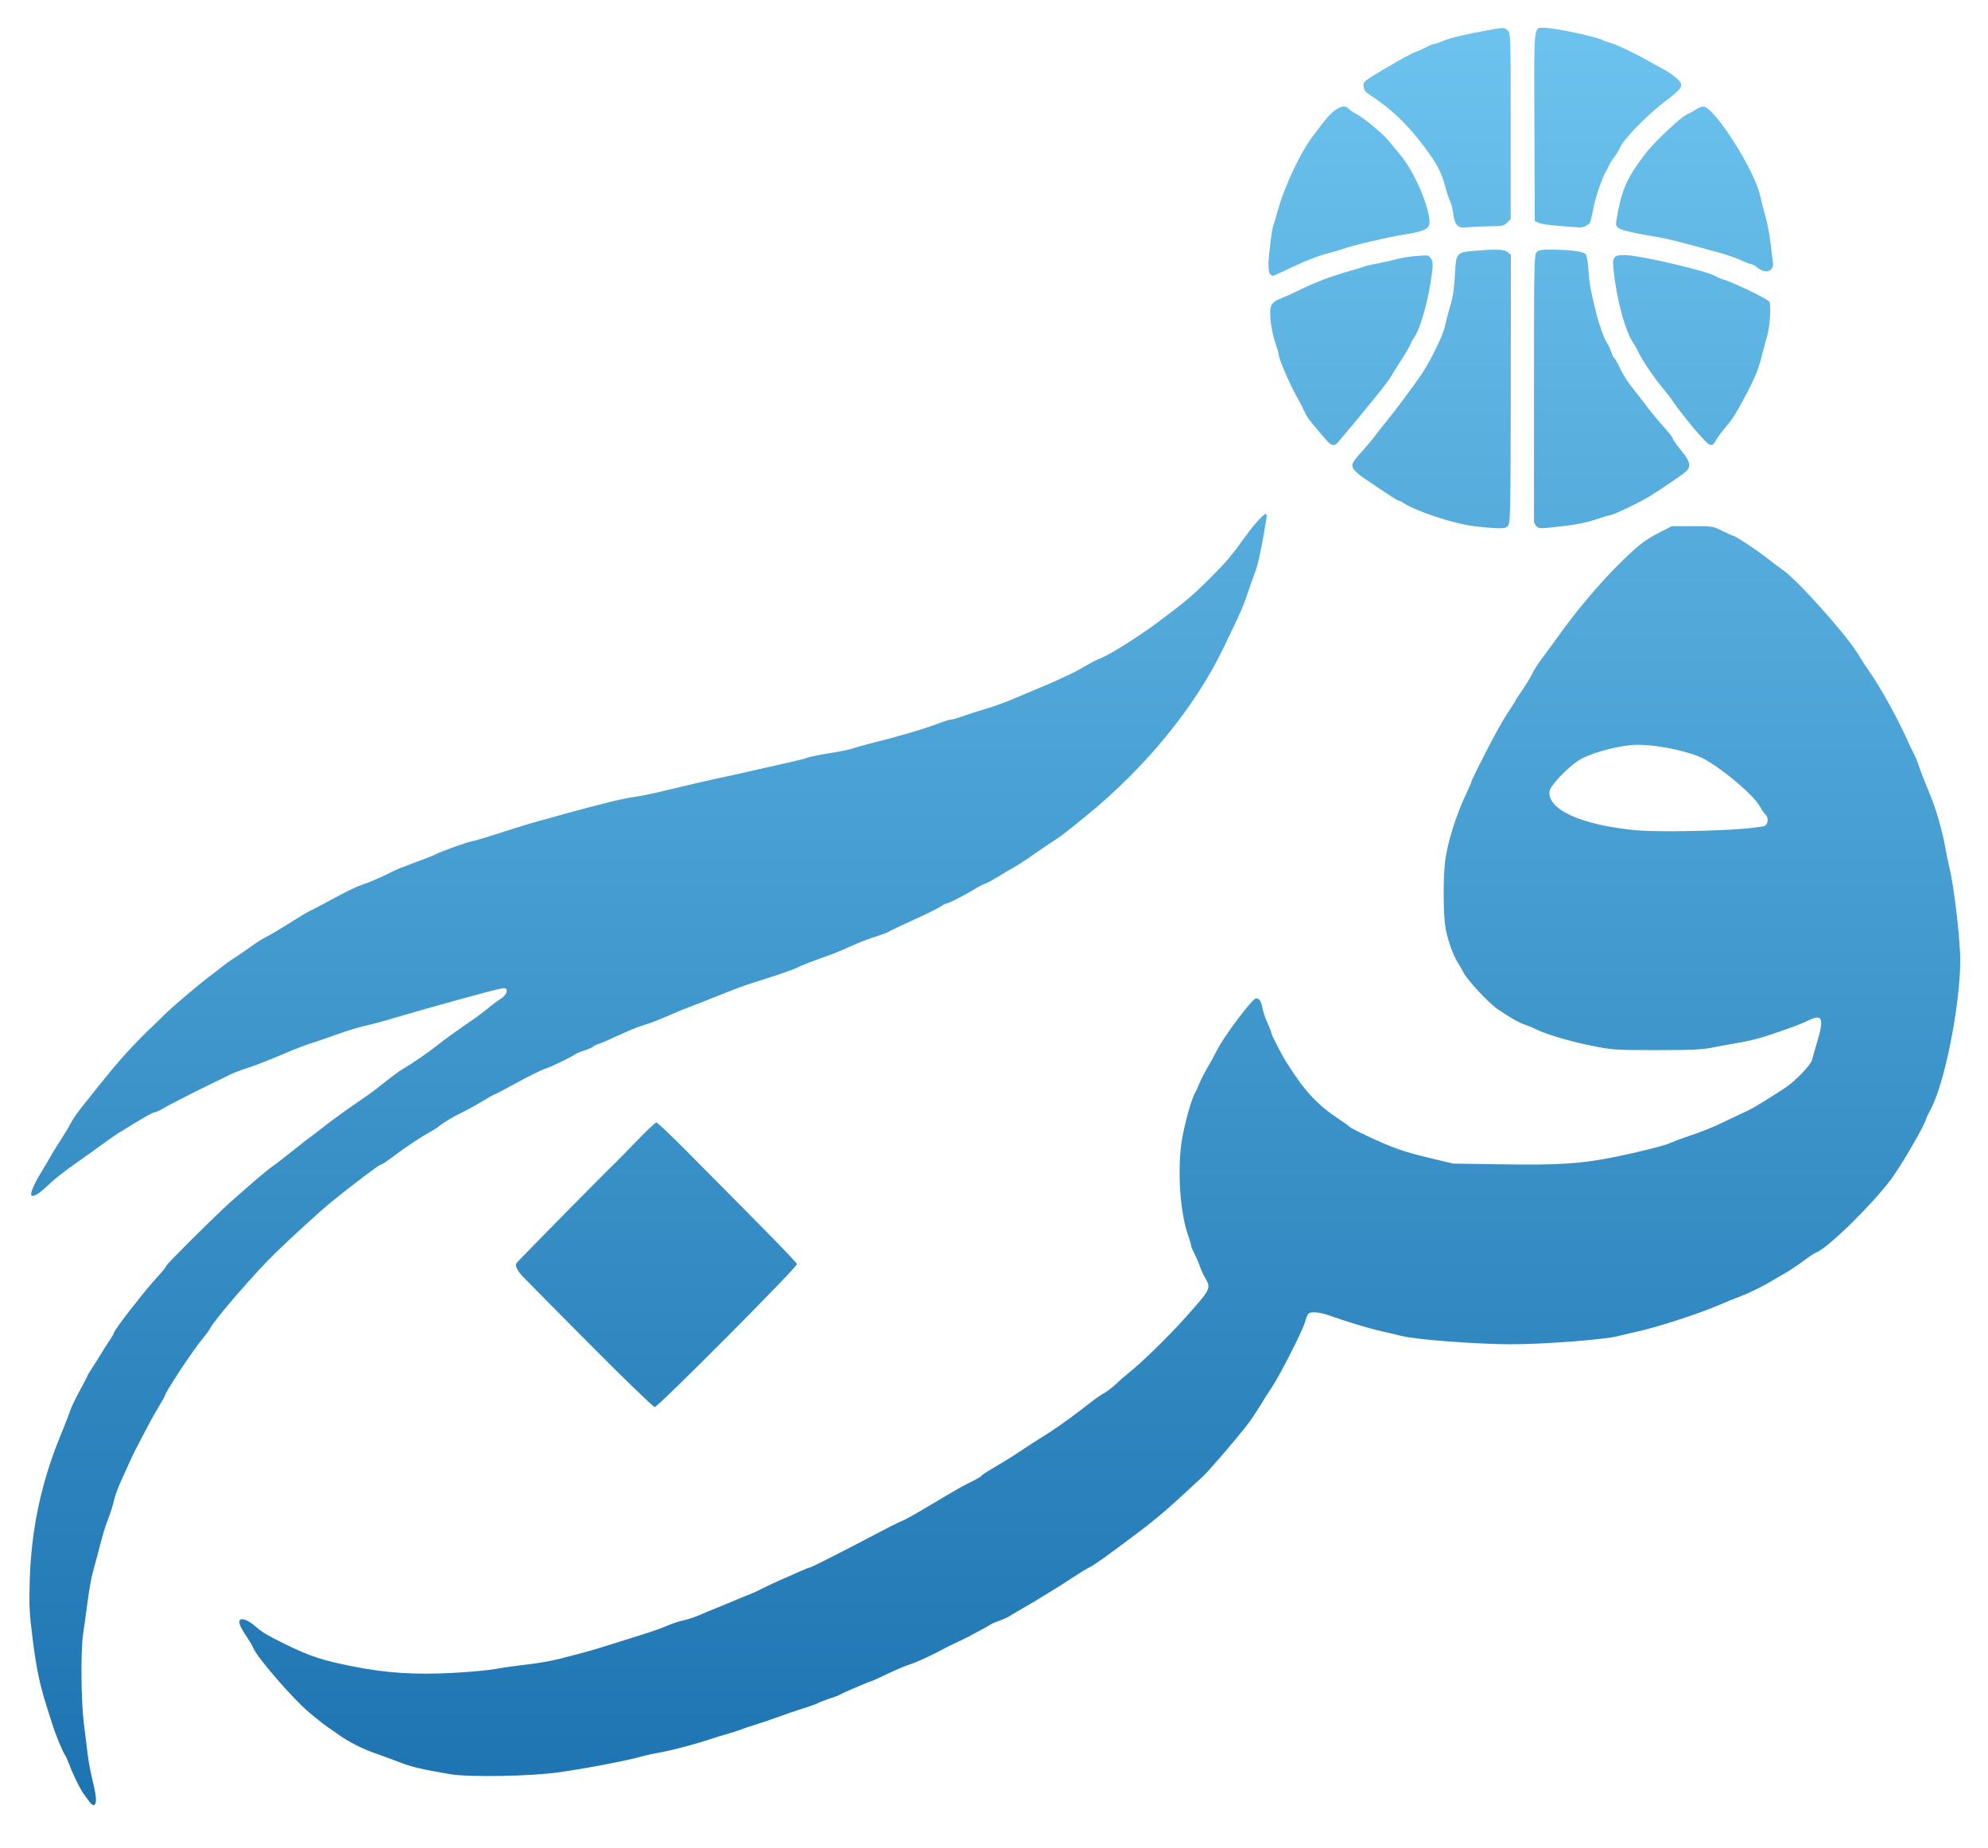
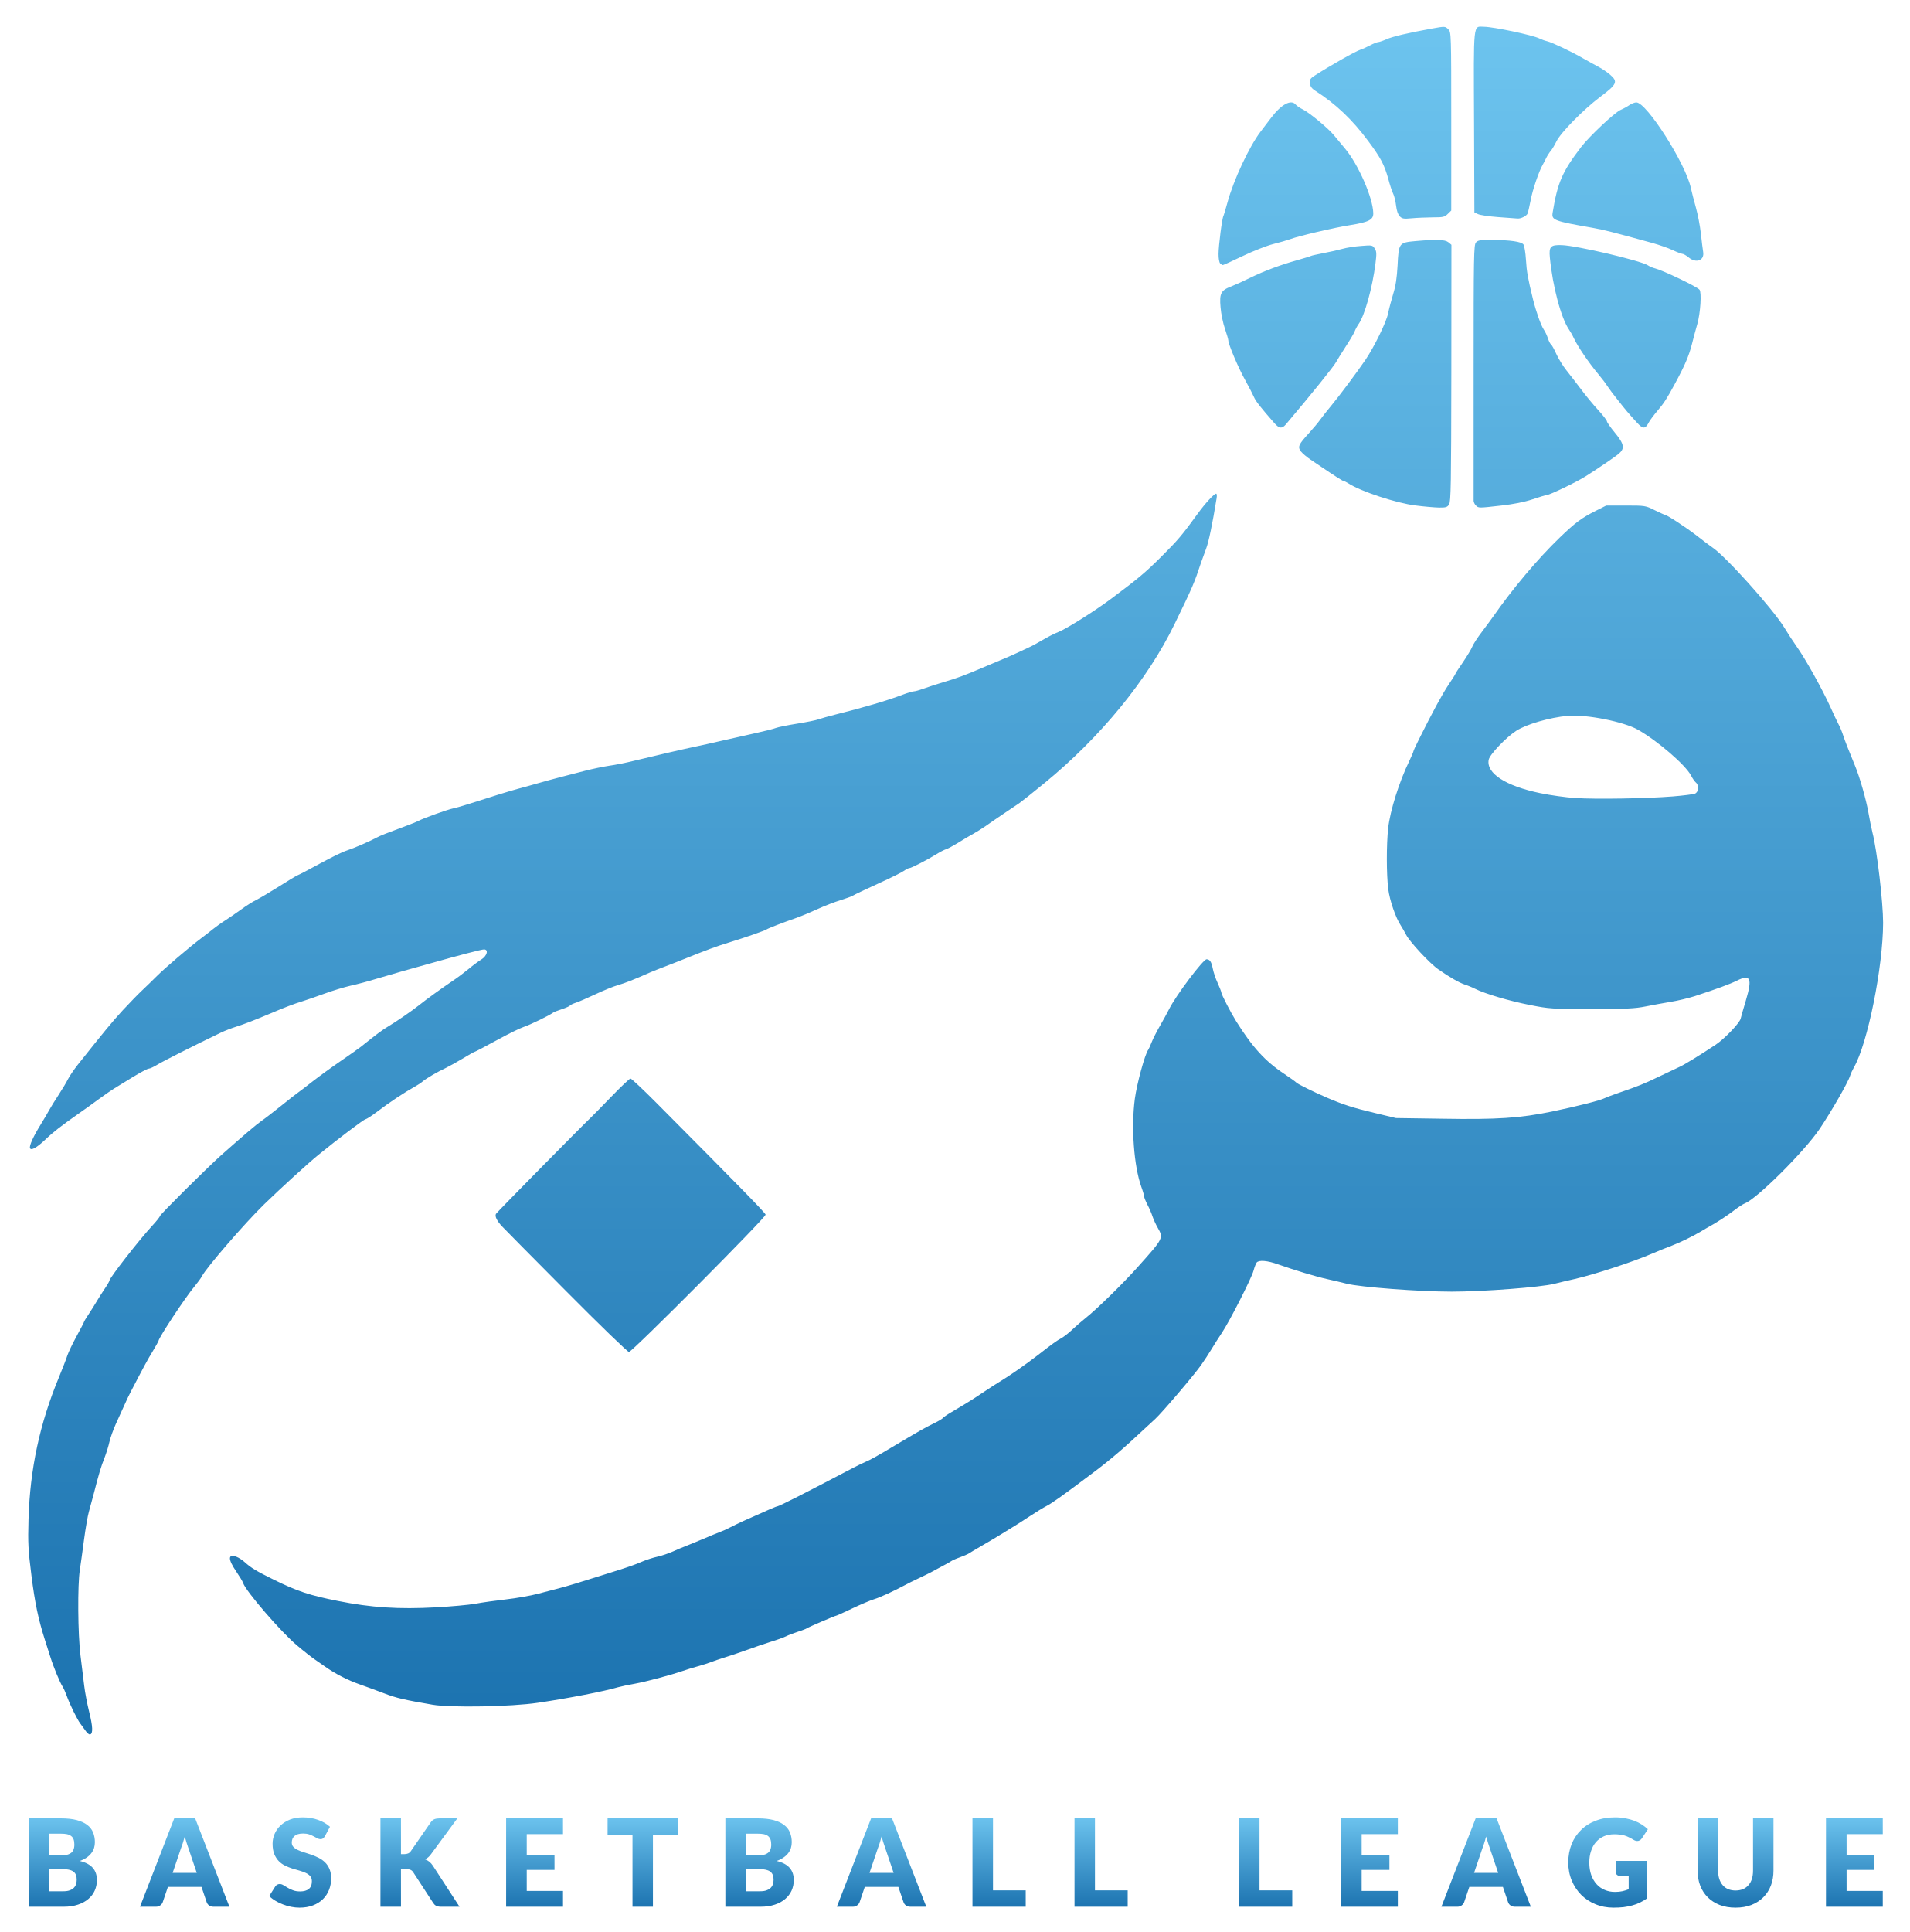
- <svg xmlns="http://www.w3.org/2000/svg" viewBox="0 0 227 211">
+ <svg xmlns="http://www.w3.org/2000/svg" viewBox="0 0 227 229.6">
  <defs>
    <linearGradient id="fill" x1="0" y1="0" x2="0" y2="1">
      <stop offset="0" stop-color="#6cc3ee" />
      <stop offset="1" stop-color="#1c73b0" />
    </linearGradient>
+     <linearGradient id="word" x1="0" y1="0" x2="0" y2="1">
+       <stop offset="0" stop-color="#6cc3ee" />
+       <stop offset="1" stop-color="#1c73b0" />
+     </linearGradient>
  </defs>
  <path fill="url(#fill)" fill-rule="evenodd" d="M10.22 205.75C10.05 205.51 9.76 205.11 9.57 204.86C9.18 204.36 8.26 202.48 7.9 201.44C7.76 201.06 7.55 200.6 7.43 200.42C7.12 199.94 6.35 198.09 5.99 196.92C5.82 196.37 5.53 195.47 5.35 194.92C4.55 192.41 4.15 190.5 3.74 187.25C3.35 184.17 3.31 183.37 3.39 180.58C3.56 174.6 4.72 169.19 7.01 163.67C7.44 162.61 7.9 161.45 8.01 161.08C8.13 160.72 8.62 159.68 9.11 158.79C9.6 157.89 10 157.12 10 157.07C10 157.03 10.24 156.62 10.54 156.18C10.84 155.73 11.27 155.04 11.5 154.65C11.73 154.26 12.16 153.58 12.46 153.14C12.76 152.7 13 152.28 13 152.21C13 151.89 16.58 147.3 18.12 145.64C18.6 145.12 19 144.62 19 144.53C19 144.36 24.6 138.79 26.35 137.23C28.9 134.97 30.46 133.64 31.08 133.21C31.45 132.96 32.5 132.15 33.42 131.41C34.33 130.68 35.24 129.96 35.44 129.83C35.64 129.69 36.43 129.09 37.19 128.49C37.96 127.89 39.45 126.81 40.5 126.09C41.55 125.37 42.64 124.6 42.92 124.38C44.75 122.91 45.48 122.37 46.11 122C47.06 121.44 49.01 120.1 49.82 119.45C50.62 118.8 52.59 117.38 53.83 116.55C54.34 116.21 55.17 115.59 55.68 115.17C56.19 114.74 56.88 114.23 57.22 114.02C57.89 113.6 58.1 112.84 57.54 112.83C57.25 112.82 54.33 113.59 51.08 114.51C50.17 114.77 48.7 115.18 47.83 115.42C46.96 115.67 45.54 116.08 44.67 116.34C43.8 116.61 42.45 116.97 41.67 117.14C40.89 117.32 39.5 117.74 38.58 118.08C37.67 118.41 36.47 118.83 35.92 119C34.92 119.31 33.88 119.7 32.17 120.43C30.34 121.2 29.06 121.7 28.08 122.01C27.53 122.18 26.71 122.5 26.25 122.72C23.21 124.18 19.3 126.15 18.68 126.54C18.27 126.79 17.82 127 17.67 127C17.53 127 16.65 127.47 15.72 128.04C14.79 128.61 13.81 129.21 13.55 129.37C13.3 129.52 12.52 130.06 11.83 130.56C11.15 131.07 9.98 131.9 9.25 132.41C7.31 133.77 6.29 134.56 5.39 135.43C4.37 136.39 3.7 136.77 3.57 136.45C3.46 136.16 3.96 135.06 4.82 133.67C5.19 133.07 5.65 132.29 5.84 131.94C6.03 131.59 6.54 130.76 6.97 130.11C7.4 129.45 7.9 128.62 8.08 128.25C8.27 127.88 8.79 127.11 9.25 126.53C12.42 122.54 13.35 121.41 14.62 120.03C15.41 119.18 16.43 118.13 16.89 117.7C17.35 117.27 18.14 116.5 18.65 115.99C19.62 115.02 22.58 112.5 23.92 111.5C24.35 111.18 24.99 110.68 25.35 110.39C25.71 110.1 26.34 109.65 26.76 109.39C27.17 109.13 28 108.56 28.61 108.12C29.21 107.68 30.05 107.14 30.48 106.94C30.9 106.73 32.11 106.01 33.16 105.35C34.21 104.68 35.22 104.07 35.41 104C35.6 103.93 36.78 103.31 38.04 102.62C39.3 101.93 40.72 101.23 41.21 101.08C42.09 100.79 43.81 100.05 44.75 99.55C45.22 99.3 45.85 99.05 48.38 98.11C48.95 97.9 49.57 97.65 49.75 97.55C50.31 97.24 53.22 96.2 53.83 96.08C54.15 96.02 55.05 95.76 55.83 95.51C58.27 94.72 60.55 94.02 61.5 93.76C62 93.63 63.09 93.33 63.92 93.09C64.74 92.85 66.02 92.51 66.75 92.32C67.48 92.14 68.76 91.81 69.58 91.59C70.41 91.38 71.68 91.11 72.42 91C73.15 90.9 74.46 90.64 75.33 90.42C78.09 89.75 81.21 89.03 82.5 88.76C83.19 88.62 84.73 88.28 85.92 88C87.11 87.73 88.91 87.32 89.92 87.1C90.92 86.88 91.96 86.62 92.23 86.51C92.49 86.41 93.62 86.18 94.75 86C95.88 85.82 97.01 85.59 97.27 85.49C97.54 85.39 98.46 85.13 99.33 84.91C102.62 84.09 105.49 83.25 107.29 82.56C107.87 82.34 108.47 82.16 108.63 82.16C108.79 82.16 109.33 82 109.83 81.82C110.34 81.63 111.46 81.27 112.33 81.01C113.84 80.56 114.58 80.29 116.67 79.4C117.17 79.19 118.15 78.78 118.83 78.49C119.52 78.21 120.46 77.8 120.92 77.58C121.38 77.36 122.01 77.06 122.33 76.92C122.65 76.78 123.37 76.39 123.92 76.06C124.47 75.73 125.33 75.29 125.84 75.09C126.79 74.71 130.11 72.62 131.99 71.22C135.32 68.73 136.1 68.08 138.02 66.17C140.01 64.19 140.52 63.59 142.38 61.02C143.26 59.81 144.31 58.67 144.55 58.67C144.64 58.67 144.66 58.91 144.61 59.21C144.11 62.3 143.66 64.43 143.37 65.18C143.18 65.68 142.91 66.42 142.77 66.83C141.96 69.28 141.8 69.67 139.61 74.17C136.4 80.78 130.81 87.62 124.13 93.08C122.79 94.18 121.44 95.25 121.14 95.46C120.83 95.67 120 96.23 119.28 96.71C118.57 97.19 117.63 97.83 117.2 98.14C116.77 98.44 116.08 98.87 115.67 99.1C115.25 99.32 114.45 99.8 113.88 100.16C113.31 100.51 112.67 100.86 112.46 100.92C112.25 100.98 111.75 101.24 111.33 101.5C110.21 102.19 108.31 103.17 108.08 103.17C107.97 103.17 107.7 103.31 107.48 103.47C107.26 103.64 105.88 104.33 104.42 104.99C102.95 105.66 101.59 106.3 101.41 106.42C101.22 106.54 100.52 106.79 99.87 106.99C99.21 107.19 98.02 107.65 97.21 108.02C96.41 108.39 95.26 108.87 94.67 109.08C93.06 109.64 91.35 110.3 91.12 110.45C90.86 110.62 88.71 111.37 86.67 112C85.16 112.46 84.03 112.88 81.17 114.03C80.48 114.31 79.47 114.7 78.92 114.91C78.37 115.12 77.65 115.4 77.33 115.54C75.29 116.44 74.3 116.83 73.46 117.07C72.93 117.22 71.73 117.71 70.79 118.15C69.85 118.59 68.8 119.05 68.46 119.16C68.12 119.27 67.8 119.42 67.75 119.5C67.7 119.58 67.27 119.77 66.79 119.93C66.31 120.08 65.84 120.27 65.75 120.34C65.32 120.67 62.99 121.8 62.25 122.04C61.79 122.19 60.31 122.92 58.97 123.66C57.62 124.4 56.47 125 56.41 125C56.36 125 55.73 125.35 55.03 125.78C54.33 126.2 53.41 126.71 53 126.91C51.99 127.38 50.66 128.16 50.25 128.51C50.07 128.67 49.69 128.92 49.42 129.07C48.04 129.84 46.33 130.97 44.78 132.15C44.16 132.62 43.56 133 43.45 133.01C43.26 133.01 40.18 135.34 37.84 137.25C36.56 138.29 33.4 141.18 31.41 143.11C29.1 145.36 24.54 150.63 24 151.67C23.89 151.9 23.47 152.46 23.09 152.92C22.03 154.18 18.84 159.01 18.84 159.36C18.83 159.42 18.52 159.98 18.14 160.61C17.53 161.6 17.11 162.39 15.49 165.5C15.32 165.82 15 166.5 14.78 167C14.55 167.5 14.1 168.49 13.78 169.2C13.46 169.9 13.12 170.87 13.01 171.34C12.91 171.82 12.65 172.66 12.43 173.23C12.01 174.27 11.71 175.3 11.15 177.5C10.97 178.19 10.71 179.15 10.57 179.64C10.43 180.12 10.17 181.62 9.99 182.97C9.81 184.32 9.59 185.94 9.49 186.58C9.21 188.35 9.25 194.22 9.57 196.75C9.72 197.94 9.92 199.55 10.01 200.33C10.1 201.11 10.37 202.51 10.6 203.44C11.03 205.16 11.07 206.01 10.72 206.12C10.62 206.16 10.39 205.99 10.22 205.75ZM51.42 202.59C48.03 202.01 47.09 201.79 45.64 201.23C44.78 200.9 43.48 200.43 42.75 200.17C41.34 199.68 39.86 198.92 38.65 198.07C38.25 197.79 37.65 197.38 37.33 197.15C37.01 196.93 36.09 196.21 35.3 195.54C33.43 193.98 29.21 189.09 28.9 188.13C28.85 187.95 28.47 187.33 28.07 186.74C27.07 185.28 27.09 184.62 28.11 185.01C28.37 185.11 28.81 185.39 29.08 185.64C29.87 186.35 30.44 186.69 32.56 187.74C35.35 189.11 36.83 189.6 40.17 190.26C44.11 191.05 47.41 191.26 51.78 191.02C53.6 190.92 55.72 190.73 56.5 190.59C57.28 190.44 58.93 190.21 60.17 190.07C61.4 189.93 63.09 189.63 63.92 189.41C64.74 189.19 65.87 188.9 66.42 188.76C67.32 188.53 69.27 187.94 71.33 187.28C71.75 187.15 72.46 186.92 72.92 186.78C74.71 186.22 75.45 185.96 76.33 185.58C76.84 185.36 77.66 185.1 78.17 184.99C78.67 184.88 79.49 184.6 79.98 184.38C80.48 184.15 81.15 183.87 81.48 183.75C81.81 183.62 82.72 183.25 83.5 182.92C84.28 182.58 85.19 182.21 85.53 182.08C85.87 181.96 86.43 181.71 86.78 181.52C87.13 181.34 87.83 181 88.33 180.77C91.27 179.45 92.31 179 92.44 179C92.52 179 93.6 178.48 94.84 177.85C96.78 176.86 97.85 176.3 101.58 174.35C101.95 174.16 102.51 173.89 102.83 173.75C103.41 173.51 104.21 173.07 106.03 171.98C109.41 169.97 109.92 169.68 111.11 169.1C111.58 168.87 112.01 168.61 112.07 168.52C112.12 168.44 112.56 168.13 113.04 167.85C113.52 167.57 114.07 167.24 114.25 167.13C114.43 167.02 114.85 166.77 115.17 166.57C115.49 166.38 116.3 165.85 116.97 165.4C117.64 164.95 118.43 164.44 118.72 164.27C119.97 163.52 121.92 162.16 123.42 161C125.13 159.67 125.57 159.35 126.17 159.02C126.49 158.84 127.09 158.37 127.5 157.97C127.92 157.58 128.59 156.99 129 156.67C130.27 155.68 133.5 152.53 135.25 150.56C138.32 147.13 138.31 147.14 137.6 145.89C137.38 145.51 137.11 144.91 136.99 144.56C136.88 144.2 136.61 143.58 136.39 143.17C136.18 142.76 136 142.32 136 142.21C136 142.09 135.85 141.56 135.66 141.04C134.78 138.58 134.44 133.99 134.89 130.58C135.13 128.79 136.09 125.27 136.48 124.76C136.55 124.66 136.74 124.25 136.9 123.83C137.06 123.42 137.5 122.56 137.87 121.92C138.25 121.27 138.73 120.39 138.95 119.95C139.74 118.34 143.01 114 143.42 114C143.8 114.01 144 114.31 144.15 115.09C144.24 115.55 144.5 116.33 144.74 116.83C144.97 117.34 145.16 117.83 145.17 117.94C145.17 118.16 146.27 120.3 146.93 121.36C148.87 124.46 150.39 126.12 152.62 127.6C153.37 128.1 154.02 128.57 154.07 128.64C154.16 128.79 156.13 129.76 157.75 130.46C159.7 131.29 160.81 131.65 163.42 132.27L165.92 132.87L171.42 132.95C177.98 133.06 180.66 132.88 184.5 132.09C187.53 131.46 190.23 130.77 190.75 130.5C190.93 130.41 191.61 130.15 192.25 129.93C194.83 129.04 195.35 128.83 197.18 127.95C198.23 127.45 199.35 126.92 199.67 126.77C200.19 126.54 202.1 125.37 203.95 124.14C204.99 123.44 206.78 121.58 206.9 121.05C206.96 120.79 207.24 119.82 207.52 118.89C208.31 116.24 208.07 115.73 206.43 116.55C205.6 116.96 204.11 117.51 201.42 118.39C200.68 118.62 199.41 118.93 198.58 119.06C197.76 119.2 196.41 119.44 195.58 119.61C194.33 119.86 193.26 119.91 189.17 119.91C184.44 119.91 184.16 119.89 181.83 119.43C179.42 118.96 176.52 118.1 175.36 117.52C175.03 117.35 174.47 117.12 174.12 117.01C173.47 116.8 172.3 116.13 170.98 115.21C169.96 114.51 167.56 111.93 167.13 111.08C166.94 110.72 166.66 110.23 166.51 110C165.9 109.09 165.18 107.01 165.01 105.65C164.79 103.89 164.79 100.37 165 98.42C165.24 96.31 166.31 92.91 167.52 90.42C167.78 89.87 168 89.36 168 89.3C168 89.23 168.29 88.59 168.65 87.88C170.29 84.59 171.4 82.55 172.16 81.4C172.62 80.72 173 80.12 173 80.07C173 80.02 173.4 79.41 173.89 78.7C174.37 77.99 174.87 77.17 174.99 76.87C175.11 76.56 175.63 75.76 176.15 75.08C176.66 74.4 177.27 73.58 177.5 73.25C179.77 69.99 182.79 66.4 185.37 63.91C187.23 62.12 187.99 61.55 189.67 60.71L190.92 60.08L193.25 60.08C195.55 60.08 195.6 60.09 196.68 60.63C197.28 60.92 197.82 61.17 197.87 61.17C198.11 61.17 200.39 62.66 201.67 63.65C202.45 64.26 203.27 64.88 203.5 65.03C205.03 66.01 210.67 72.29 212.08 74.57C212.63 75.47 213.12 76.22 213.5 76.75C214.58 78.26 216.6 81.89 217.59 84.08C217.92 84.82 218.34 85.7 218.52 86.05C218.71 86.4 218.96 87 219.08 87.39C219.29 88.03 219.72 89.14 220.49 91C221.05 92.34 221.82 95.05 222.08 96.55C222.22 97.36 222.44 98.45 222.57 98.97C223.11 101.06 223.83 107.24 223.83 109.67C223.82 114.94 221.99 124.01 220.37 126.83C220.19 127.15 219.98 127.6 219.91 127.83C219.68 128.61 217.67 132.1 216.28 134.17C214.45 136.87 208.82 142.47 207.4 143.01C207.18 143.09 206.53 143.52 205.96 143.96C205.39 144.4 204.35 145.08 203.67 145.48C202.98 145.87 202.3 146.26 202.17 146.35C201.2 146.93 199.74 147.64 198.75 148.02C198.11 148.26 197.02 148.7 196.33 149C194.06 149.98 189.52 151.46 187.17 152C186.39 152.17 185.3 152.43 184.75 152.57C183.14 152.98 176.29 153.5 172.54 153.5C168.76 153.5 161.67 152.97 160.08 152.56C159.53 152.42 158.48 152.17 157.75 152.01C156.35 151.7 153.88 150.95 151.92 150.26C150.64 149.8 149.64 149.72 149.37 150.04C149.28 150.16 149.11 150.59 149 151C148.76 151.91 146.15 157.03 145.24 158.39C144.88 158.93 144.32 159.8 144 160.34C143.68 160.87 143.12 161.73 142.75 162.25C141.87 163.49 138.14 167.87 137.3 168.64C136.93 168.98 136.36 169.51 136.01 169.83C133.57 172.12 131.95 173.5 129.94 175.01C126.3 177.75 125.06 178.63 124.38 178.98C124.03 179.16 123.14 179.7 122.4 180.19C121.66 180.68 120.74 181.27 120.35 181.5C119.96 181.73 119.37 182.1 119.03 182.31C118.69 182.53 117.7 183.12 116.83 183.62C115.96 184.13 115.17 184.59 115.08 184.66C114.99 184.72 114.54 184.91 114.08 185.08C113.62 185.24 113.16 185.45 113.06 185.53C112.96 185.61 112.54 185.85 112.14 186.05C111.74 186.26 111.27 186.52 111.08 186.62C110.9 186.73 110.45 186.96 110.08 187.14C109.72 187.31 109.15 187.58 108.83 187.74C108.51 187.89 108.02 188.13 107.75 188.28C106.26 189.08 104.61 189.84 103.9 190.05C103.45 190.19 102.28 190.68 101.3 191.15C100.32 191.62 99.47 192 99.42 192C99.28 192 96.11 193.36 95.92 193.5C95.83 193.57 95.34 193.76 94.83 193.92C94.33 194.08 93.7 194.32 93.43 194.46C93.17 194.59 92.38 194.88 91.68 195.09C90.99 195.31 89.67 195.75 88.75 196.09C87.83 196.42 86.63 196.83 86.08 196.99C85.53 197.16 84.86 197.39 84.58 197.5C84.31 197.61 83.6 197.84 83 198.01C82.4 198.17 81.58 198.43 81.17 198.57C79.68 199.08 76.89 199.83 75.47 200.09C74.68 200.23 73.78 200.42 73.47 200.51C71.9 200.98 67.49 201.84 63.92 202.36C60.77 202.83 53.57 202.96 51.42 202.59ZM67.28 153.43C63.32 149.45 59.89 145.98 59.65 145.72C59.05 145.06 58.8 144.54 58.95 144.26C59.06 144.07 69.11 133.87 70.29 132.75C70.48 132.57 71.57 131.46 72.7 130.29C73.83 129.12 74.84 128.17 74.94 128.17C75.05 128.17 76.44 129.47 78.03 131.07C88.12 141.22 91 144.17 91 144.35C91 144.73 75.14 160.67 74.76 160.67C74.6 160.67 71.32 157.5 67.28 153.43ZM198.83 94.65C200.07 94.55 201.25 94.4 201.46 94.32C201.91 94.14 201.98 93.33 201.57 92.99C201.43 92.87 201.17 92.5 201.01 92.18C200.36 90.92 197.05 88.06 194.69 86.72C192.99 85.76 188.54 84.88 186.36 85.07C184.18 85.27 181.43 86.07 180.22 86.85C178.98 87.66 177.07 89.67 176.95 90.29C176.64 91.9 178.97 93.41 183.08 94.26C184.28 94.51 186.15 94.77 187.25 94.84C189.66 95 195.73 94.9 198.83 94.65ZM168.25 60.07C165.99 59.8 161.72 58.39 160.28 57.45C160.04 57.3 159.79 57.17 159.71 57.17C159.6 57.17 158.6 56.53 157.08 55.5C156.81 55.31 156.21 54.91 155.76 54.61C155.31 54.31 154.8 53.87 154.62 53.64C154.22 53.1 154.35 52.82 155.59 51.47C156.07 50.94 156.68 50.22 156.94 49.85C157.2 49.49 157.79 48.74 158.25 48.19C159.13 47.14 161.36 44.15 162.31 42.75C163.36 41.19 164.79 38.27 164.99 37.25C165.1 36.7 165.38 35.65 165.6 34.92C165.9 33.96 166.04 33 166.12 31.53C166.25 28.87 166.28 28.83 168.26 28.65C170.8 28.43 171.75 28.47 172.16 28.79L172.52 29.09L172.51 44.33C172.49 57.56 172.46 59.62 172.24 59.95C172.03 60.28 171.86 60.33 171.04 60.32C170.51 60.31 169.26 60.2 168.25 60.07ZM175.43 60.07C175.28 59.93 175.17 59.68 175.16 59.53C175.16 59.38 175.16 52.47 175.16 44.18C175.16 30.32 175.18 29.09 175.44 28.81C175.68 28.55 175.96 28.5 177.32 28.51C179.56 28.53 180.83 28.72 181.08 29.05C181.19 29.2 181.33 30.02 181.38 30.87C181.47 32.31 181.6 33.05 182.22 35.58C182.58 37.03 183.17 38.69 183.5 39.17C183.66 39.4 183.88 39.86 183.99 40.21C184.1 40.55 184.27 40.88 184.36 40.93C184.45 40.99 184.74 41.5 184.99 42.07C185.25 42.64 185.79 43.51 186.19 44.01C186.59 44.51 187.37 45.52 187.92 46.25C188.46 46.98 189.38 48.1 189.96 48.72C190.53 49.35 191 49.95 191 50.06C191 50.18 191.42 50.78 191.94 51.41C193.06 52.77 193.16 53.3 192.4 53.93C191.96 54.31 189.95 55.67 188.5 56.59C187.4 57.29 184.19 58.83 183.85 58.83C183.75 58.83 182.99 59.06 182.16 59.34C181.16 59.67 179.89 59.92 178.45 60.08C175.72 60.39 175.75 60.39 175.43 60.07ZM151.48 50.29C149.9 48.49 149.26 47.69 149.05 47.19C148.92 46.89 148.45 45.97 148 45.16C147.19 43.72 146 40.9 146 40.45C146 40.33 145.82 39.71 145.6 39.07C145.38 38.44 145.14 37.3 145.08 36.54C144.93 34.86 145.11 34.51 146.37 34.03C146.85 33.84 147.87 33.38 148.63 33C150.26 32.2 152.19 31.48 154.23 30.91C155.04 30.68 155.76 30.46 155.84 30.41C155.91 30.37 156.6 30.22 157.36 30.07C158.12 29.93 159.12 29.7 159.58 29.57C160.03 29.44 161.02 29.28 161.77 29.23C163.08 29.12 163.14 29.13 163.4 29.53C163.63 29.88 163.64 30.13 163.49 31.32C163.13 34.19 162.21 37.5 161.48 38.52C161.31 38.76 161.1 39.16 161.01 39.4C160.91 39.65 160.43 40.46 159.94 41.21C159.45 41.97 158.95 42.77 158.83 43C158.56 43.52 155.95 46.76 152.82 50.46C152.38 50.97 152.04 50.93 151.48 50.29ZM194.56 50.21C193.54 49.09 193.27 48.77 192.33 47.58C191.81 46.94 191.26 46.19 191.08 45.92C190.91 45.64 190.43 45 190.01 44.5C188.83 43.09 187.53 41.17 187.06 40.17C186.92 39.85 186.66 39.4 186.5 39.17C185.56 37.82 184.54 34 184.22 30.58C184.1 29.3 184.31 29.08 185.64 29.13C187.44 29.19 195 30.97 195.87 31.53C196.08 31.67 196.47 31.84 196.74 31.9C197.66 32.13 201.72 34.07 202.01 34.43C202.27 34.75 202.12 37.2 201.75 38.5C201.6 39 201.31 40.09 201.1 40.92C200.74 42.32 200.26 43.44 199.05 45.67C198.12 47.39 197.78 47.92 197 48.83C196.57 49.34 196.12 49.94 196 50.17C195.56 51.01 195.3 51.02 194.56 50.21ZM145.03 31.3C144.92 31.19 144.83 30.68 144.84 30.18C144.84 29.21 145.26 25.91 145.42 25.67C145.46 25.59 145.68 24.87 145.9 24.06C146.62 21.4 148.48 17.43 149.83 15.65C150.15 15.23 150.73 14.48 151.1 13.98C152.31 12.39 153.47 11.77 154.01 12.43C154.13 12.57 154.53 12.85 154.91 13.03C155.7 13.44 157.88 15.25 158.53 16.04C158.78 16.34 159.4 17.09 159.91 17.7C161.48 19.6 163.18 23.5 163.23 25.32C163.26 26.11 162.7 26.4 160.5 26.75C158.63 27.04 154.29 28.06 153.33 28.43C153.01 28.55 152.12 28.81 151.35 29C150.57 29.2 148.95 29.83 147.71 30.43C146.48 31.02 145.42 31.5 145.35 31.5C145.29 31.5 145.14 31.41 145.03 31.3ZM200.7 30.58C200.42 30.35 200.1 30.17 199.98 30.17C199.85 30.16 199.34 29.97 198.83 29.73C198.33 29.49 197.24 29.11 196.42 28.88C191.7 27.58 190.62 27.31 189.33 27.08C184.71 26.27 184.41 26.16 184.55 25.28C185.14 21.68 185.69 20.42 187.93 17.48C188.93 16.18 191.95 13.34 192.65 13.05C192.98 12.91 193.45 12.65 193.69 12.48C193.94 12.31 194.3 12.17 194.5 12.17C195.73 12.17 200.37 19.46 200.98 22.34C201.09 22.84 201.36 23.89 201.58 24.67C201.8 25.45 202.07 26.83 202.17 27.75C202.27 28.67 202.39 29.65 202.44 29.93C202.62 30.96 201.6 31.34 200.7 30.58ZM166.38 25.71C166.17 25.5 166.01 25.04 165.94 24.43C165.88 23.9 165.72 23.27 165.6 23.03C165.47 22.78 165.21 22 165.02 21.28C164.55 19.58 164.12 18.76 162.62 16.75C160.74 14.21 158.75 12.33 156.33 10.78C155.91 10.51 155.74 10.27 155.7 9.89C155.66 9.46 155.74 9.32 156.27 8.98C158.15 7.77 161.12 6.09 161.69 5.91C161.91 5.85 162.42 5.61 162.83 5.4C163.24 5.18 163.69 5 163.83 5C163.97 4.99 164.41 4.84 164.81 4.66C165.5 4.35 167.35 3.91 170.17 3.4C171.78 3.11 171.77 3.11 172.17 3.5C172.49 3.83 172.5 4.06 172.5 14.42L172.5 25.02L172.09 25.42C171.72 25.79 171.54 25.83 170.3 25.83C169.54 25.84 168.42 25.88 167.81 25.94C166.85 26.03 166.67 26 166.38 25.71ZM178.08 25.8C176.98 25.72 175.9 25.56 175.67 25.44L175.25 25.24L175.21 14.47C175.16 2.38 175.08 3.16 176.39 3.18C177.55 3.19 182.18 4.17 182.98 4.57C183.22 4.69 183.63 4.84 183.9 4.9C184.51 5.05 186.77 6.12 188.17 6.93C188.76 7.27 189.59 7.72 190 7.94C190.41 8.15 191.04 8.58 191.4 8.89C192.34 9.71 192.2 10.02 190.21 11.51C188.19 13.03 185.46 15.81 184.99 16.83C184.79 17.24 184.5 17.73 184.34 17.92C184.18 18.1 183.94 18.47 183.8 18.75C183.67 19.03 183.48 19.4 183.37 19.58C182.92 20.36 182.16 22.58 181.94 23.79C181.8 24.5 181.64 25.2 181.59 25.35C181.47 25.66 180.78 26.01 180.37 25.97C180.21 25.96 179.18 25.88 178.08 25.8Z" />
+   <path fill="url(#word)" d="M3.4 226.6V216.1H7.26Q8.35 216.1 9.11 216.30Q9.87 216.50 10.36 216.87Q10.84 217.23 11.06 217.76Q11.28 218.29 11.28 218.93Q11.28 219.29 11.18 219.62Q11.08 219.94 10.86 220.23Q10.64 220.52 10.31 220.75Q9.97 220.99 9.49 221.16Q10.53 221.41 11.03 221.98Q11.52 222.54 11.52 223.43Q11.52 224.10 11.26 224.68Q11.01 225.25 10.50 225.68Q10.00 226.11 9.27 226.35Q8.53 226.6 7.59 226.6ZM5.83 222.14V224.76H7.55Q8.03 224.76 8.34 224.63Q8.64 224.51 8.81 224.32Q8.99 224.12 9.05 223.88Q9.12 223.63 9.12 223.38Q9.12 223.09 9.04 222.86Q8.97 222.63 8.78 222.47Q8.60 222.31 8.30 222.23Q7.99 222.14 7.53 222.14ZM5.83 220.51H7.10Q7.50 220.51 7.83 220.45Q8.15 220.40 8.38 220.25Q8.61 220.11 8.72 219.86Q8.84 219.60 8.84 219.22Q8.84 218.85 8.75 218.60Q8.66 218.35 8.46 218.20Q8.27 218.05 7.97 217.98Q7.67 217.92 7.26 217.92H5.83ZM27.27 226.6H25.38Q25.06 226.6 24.86 226.45Q24.65 226.30 24.57 226.07L23.95 224.24H19.96L19.34 226.07Q19.27 226.27 19.06 226.43Q18.85 226.6 18.55 226.6H16.64L20.71 216.1H23.20ZM20.52 222.58H23.39L22.42 219.71Q22.33 219.43 22.20 219.06Q22.08 218.69 21.96 218.26Q21.84 218.70 21.72 219.07Q21.60 219.45 21.49 219.72ZM38.61 218.23Q38.51 218.40 38.39 218.49Q38.27 218.57 38.08 218.57Q37.92 218.57 37.72 218.47Q37.53 218.37 37.29 218.24Q37.05 218.11 36.74 218.00Q36.43 217.90 36.03 217.90Q35.35 217.90 35.01 218.19Q34.68 218.48 34.68 218.98Q34.68 219.29 34.88 219.50Q35.08 219.71 35.41 219.86Q35.74 220.02 36.16 220.14Q36.58 220.27 37.02 220.42Q37.46 220.58 37.88 220.79Q38.30 221.00 38.63 221.32Q38.96 221.64 39.16 222.11Q39.36 222.57 39.36 223.23Q39.36 223.96 39.11 224.59Q38.86 225.23 38.38 225.70Q37.90 226.17 37.20 226.44Q36.50 226.71 35.60 226.71Q35.11 226.71 34.60 226.61Q34.10 226.51 33.62 226.32Q33.14 226.14 32.73 225.89Q32.31 225.64 32.00 225.33L32.72 224.19Q32.80 224.06 32.94 223.98Q33.09 223.90 33.25 223.90Q33.47 223.90 33.69 224.04Q33.91 224.17 34.19 224.34Q34.46 224.51 34.82 224.64Q35.18 224.78 35.67 224.78Q36.34 224.78 36.70 224.49Q37.07 224.20 37.07 223.56Q37.07 223.19 36.87 222.96Q36.67 222.73 36.34 222.58Q36.01 222.43 35.60 222.31Q35.18 222.20 34.74 222.06Q34.30 221.92 33.88 221.71Q33.46 221.51 33.13 221.17Q32.81 220.84 32.60 220.34Q32.40 219.84 32.40 219.10Q32.40 218.51 32.64 217.95Q32.88 217.38 33.34 216.95Q33.80 216.51 34.47 216.24Q35.14 215.98 36.01 215.98Q36.49 215.98 36.95 216.06Q37.40 216.13 37.81 216.28Q38.23 216.43 38.58 216.63Q38.94 216.84 39.22 217.10ZM47.66 220.35H48.04Q48.59 220.35 48.82 220.01L51.19 216.58Q51.38 216.30 51.63 216.20Q51.88 216.1 52.24 216.1H54.36L51.24 220.34Q51.08 220.57 50.90 220.72Q50.72 220.87 50.53 220.97Q50.81 221.07 51.03 221.25Q51.26 221.43 51.45 221.72L54.62 226.6H52.44Q52.23 226.6 52.08 226.57Q51.94 226.54 51.83 226.48Q51.72 226.42 51.64 226.34Q51.56 226.26 51.49 226.15L49.11 222.49Q48.98 222.29 48.78 222.21Q48.59 222.13 48.25 222.13H47.66V226.6H45.22V216.1H47.66ZM66.92 216.1V217.97H62.61V220.42H65.91V222.22H62.61V224.72H66.92V226.6H60.16V216.1ZM80.57 216.1V218.03H77.61V226.6H75.18V218.03H72.22V216.1ZM86.22 226.6V216.1H90.09Q91.17 216.1 91.94 216.30Q92.70 216.50 93.18 216.87Q93.67 217.23 93.89 217.76Q94.11 218.29 94.11 218.93Q94.11 219.29 94.01 219.62Q93.91 219.94 93.69 220.23Q93.47 220.52 93.13 220.75Q92.80 220.99 92.32 221.16Q93.36 221.41 93.86 221.98Q94.35 222.54 94.35 223.43Q94.35 224.10 94.09 224.68Q93.83 225.25 93.33 225.68Q92.83 226.11 92.10 226.35Q91.36 226.6 90.42 226.6ZM88.66 222.14V224.76H90.37Q90.86 224.76 91.16 224.63Q91.47 224.51 91.64 224.32Q91.82 224.12 91.88 223.88Q91.95 223.63 91.95 223.38Q91.95 223.09 91.87 222.86Q91.79 222.63 91.61 222.47Q91.43 222.31 91.12 222.23Q90.82 222.14 90.36 222.14ZM88.66 220.51H89.93Q90.33 220.51 90.66 220.45Q90.98 220.40 91.21 220.25Q91.43 220.11 91.55 219.86Q91.67 219.60 91.67 219.22Q91.67 218.85 91.58 218.60Q91.48 218.35 91.29 218.20Q91.10 218.05 90.80 217.98Q90.50 217.92 90.09 217.92H88.66ZM110.10 226.6H108.21Q107.89 226.6 107.69 226.45Q107.48 226.30 107.40 226.07L106.78 224.24H102.79L102.17 226.07Q102.10 226.27 101.89 226.43Q101.68 226.6 101.38 226.6H99.47L103.54 216.1H106.03ZM103.35 222.58H106.22L105.25 219.71Q105.16 219.43 105.03 219.06Q104.91 218.69 104.78 218.26Q104.67 218.70 104.55 219.07Q104.42 219.45 104.32 219.72ZM118.03 224.65H121.92V226.6H115.59V216.1H118.03ZM130.15 224.65H134.04V226.6H127.72V216.1H130.15ZM149.71 224.65H153.60V226.6H147.27V216.1H149.71ZM166.15 216.1V217.97H161.85V220.42H165.15V222.22H161.85V224.72H166.15V226.6H159.39V216.1ZM181.96 226.6H180.07Q179.75 226.6 179.55 226.45Q179.34 226.30 179.26 226.07L178.64 224.24H174.65L174.03 226.07Q173.96 226.27 173.75 226.43Q173.54 226.6 173.24 226.6H171.33L175.40 216.1H177.89ZM175.21 222.58H178.08L177.11 219.71Q177.02 219.43 176.89 219.06Q176.77 218.69 176.64 218.26Q176.53 218.70 176.41 219.07Q176.28 219.45 176.18 219.72ZM191.96 224.84Q192.47 224.84 192.86 224.75Q193.25 224.66 193.59 224.52V222.93H192.55Q192.32 222.93 192.19 222.80Q192.06 222.68 192.06 222.49V221.15H195.80V225.59Q195.39 225.88 194.96 226.09Q194.52 226.31 194.03 226.44Q193.53 226.58 192.98 226.65Q192.42 226.71 191.78 226.71Q190.62 226.71 189.64 226.30Q188.66 225.90 187.94 225.18Q187.23 224.46 186.82 223.48Q186.41 222.49 186.41 221.34Q186.41 220.17 186.80 219.18Q187.19 218.20 187.92 217.49Q188.64 216.77 189.67 216.38Q190.69 215.98 191.96 215.98Q192.62 215.98 193.19 216.09Q193.77 216.20 194.26 216.38Q194.74 216.57 195.15 216.83Q195.55 217.09 195.87 217.39L195.16 218.47Q195.06 218.62 194.92 218.70Q194.78 218.79 194.61 218.79Q194.40 218.79 194.17 218.65Q193.88 218.47 193.62 218.35Q193.37 218.22 193.10 218.14Q192.83 218.06 192.54 218.03Q192.24 217.99 191.88 217.99Q191.19 217.99 190.64 218.23Q190.10 218.47 189.71 218.91Q189.32 219.35 189.12 219.97Q188.91 220.58 188.91 221.34Q188.91 222.18 189.14 222.83Q189.37 223.47 189.78 223.92Q190.18 224.37 190.74 224.60Q191.30 224.84 191.96 224.84ZM206.29 224.67Q206.78 224.67 207.17 224.51Q207.55 224.35 207.82 224.04Q208.09 223.74 208.23 223.31Q208.37 222.87 208.37 222.31V216.1H210.80V222.31Q210.80 223.28 210.49 224.09Q210.18 224.89 209.59 225.48Q209.01 226.06 208.17 226.39Q207.34 226.71 206.29 226.71Q205.24 226.71 204.41 226.39Q203.57 226.06 202.99 225.48Q202.40 224.89 202.09 224.09Q201.78 223.28 201.78 222.31V216.1H204.22V222.31Q204.22 222.86 204.36 223.30Q204.50 223.73 204.77 224.04Q205.03 224.35 205.42 224.51Q205.80 224.67 206.29 224.67ZM223.79 216.1V217.97H219.49V220.42H222.79V222.22H219.49V224.72H223.79V226.6H217.04V216.1Z" />
</svg>
